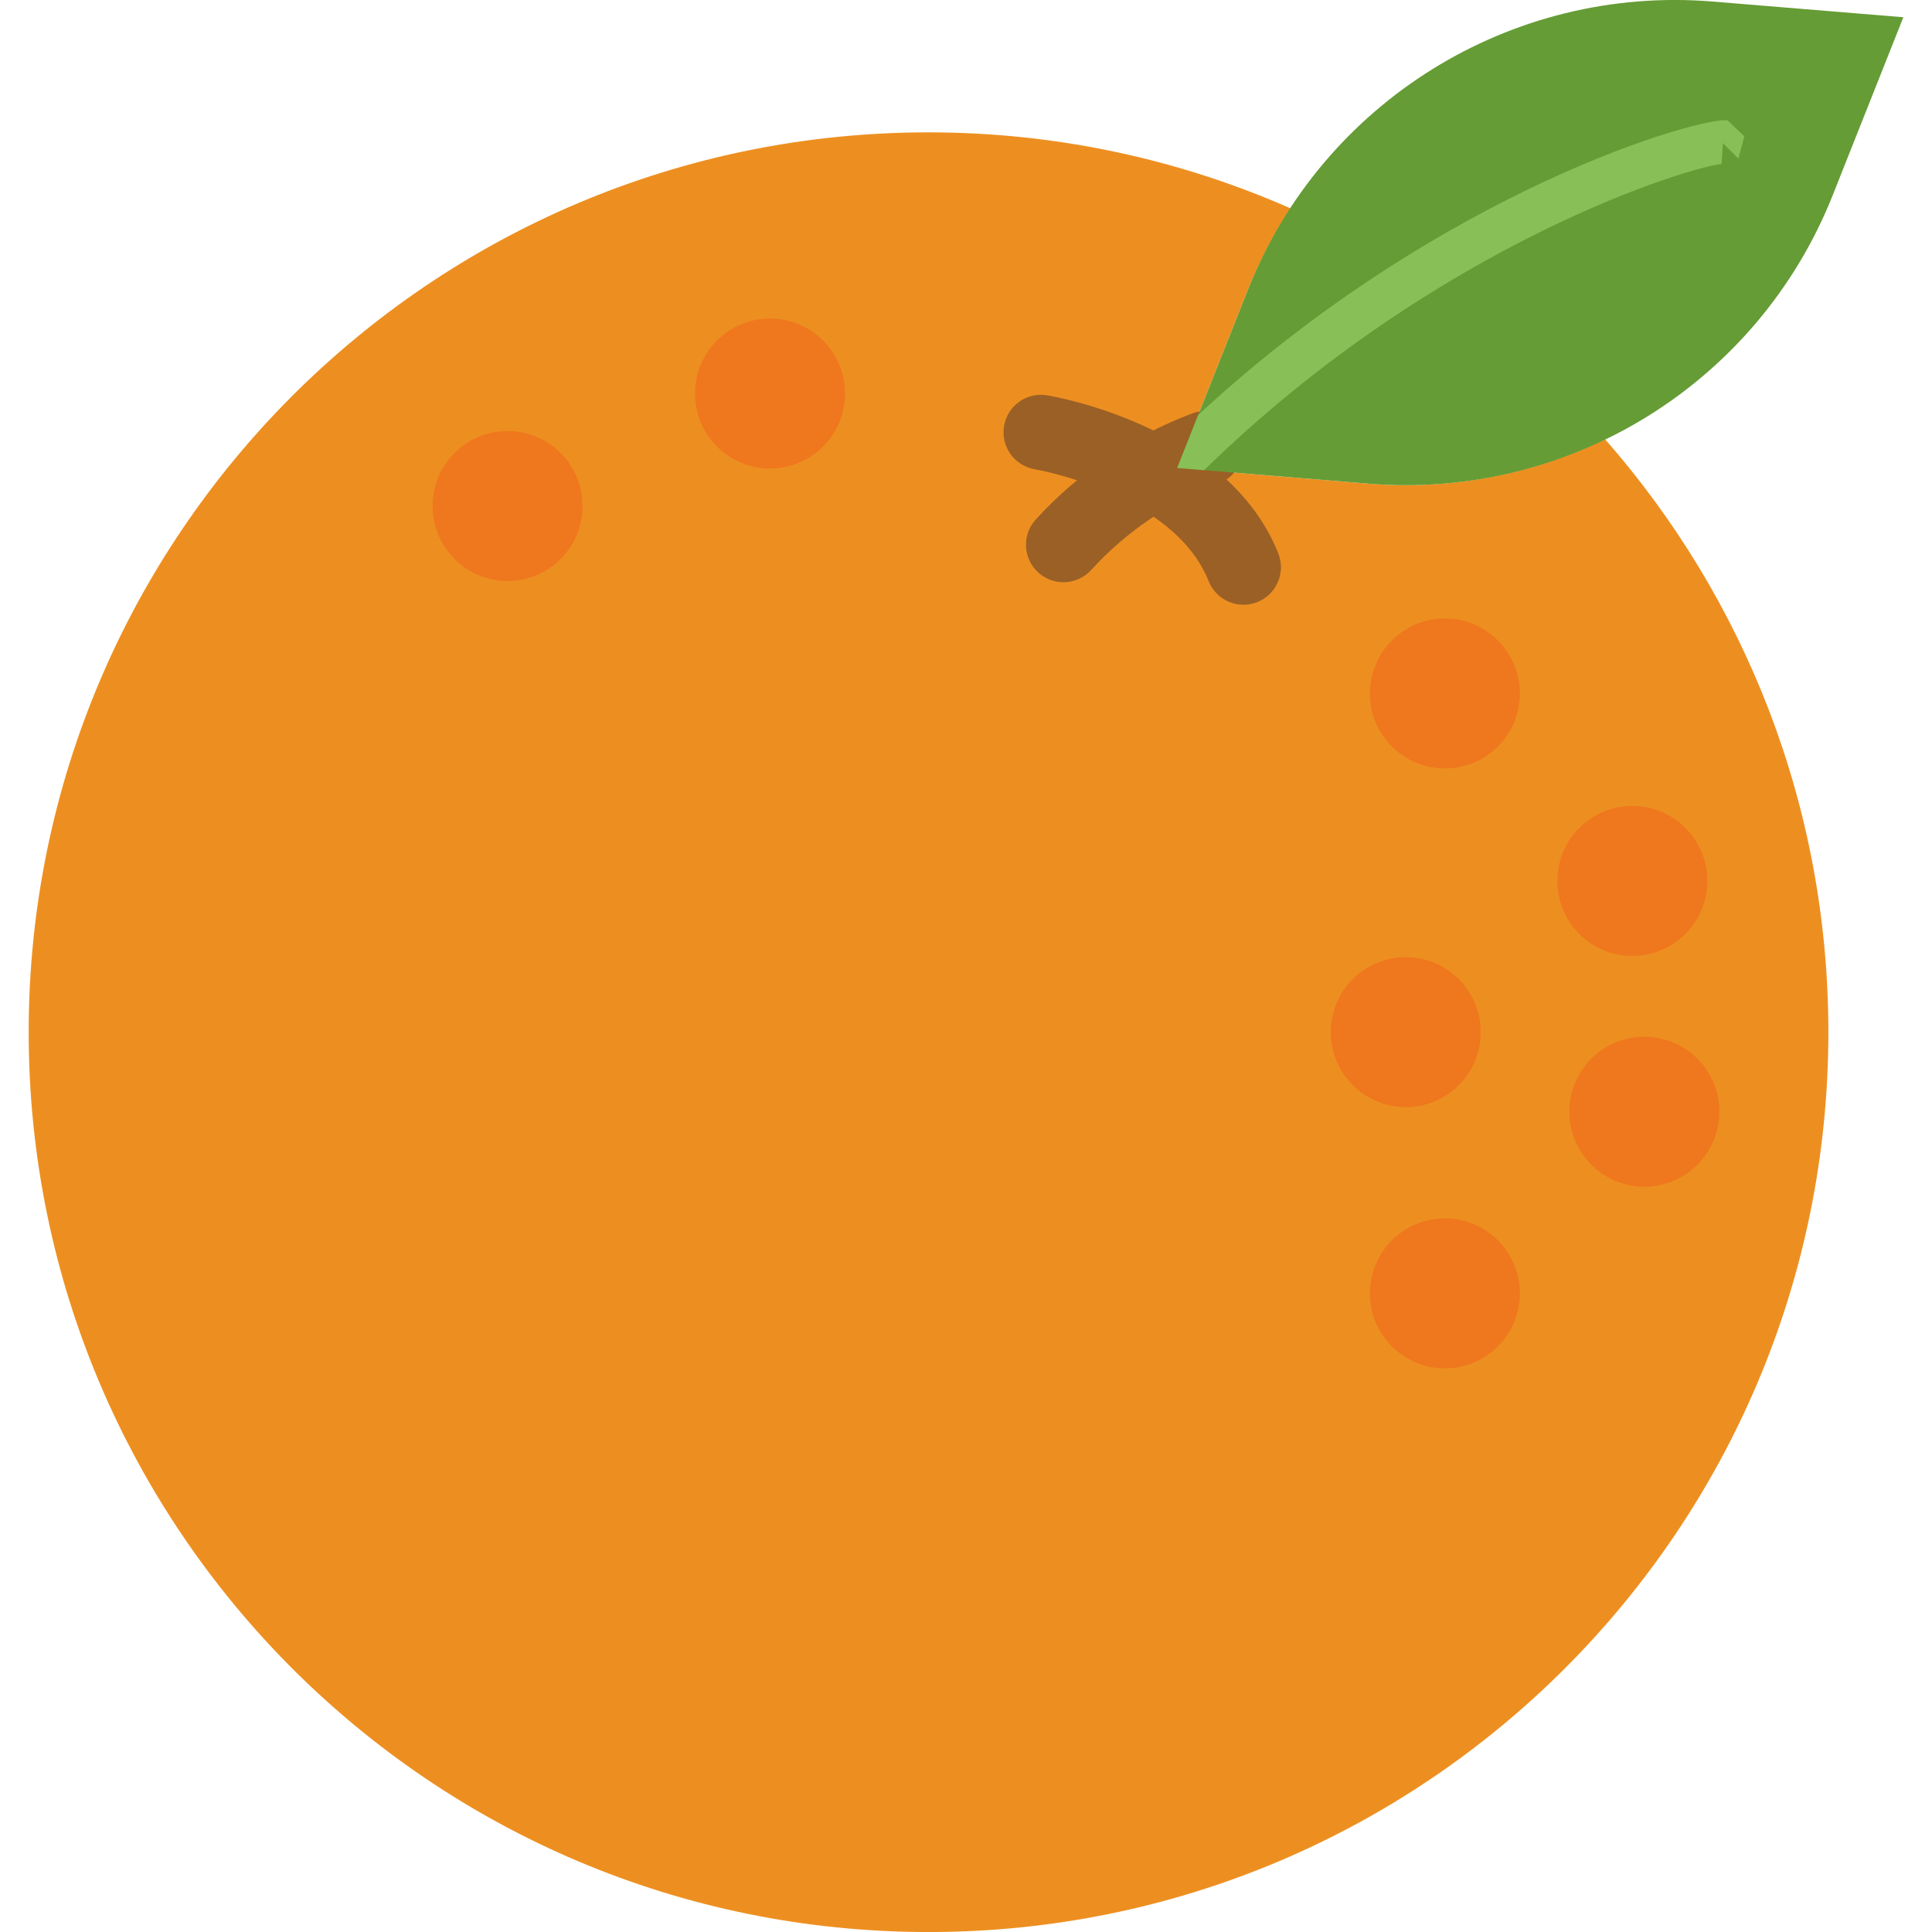
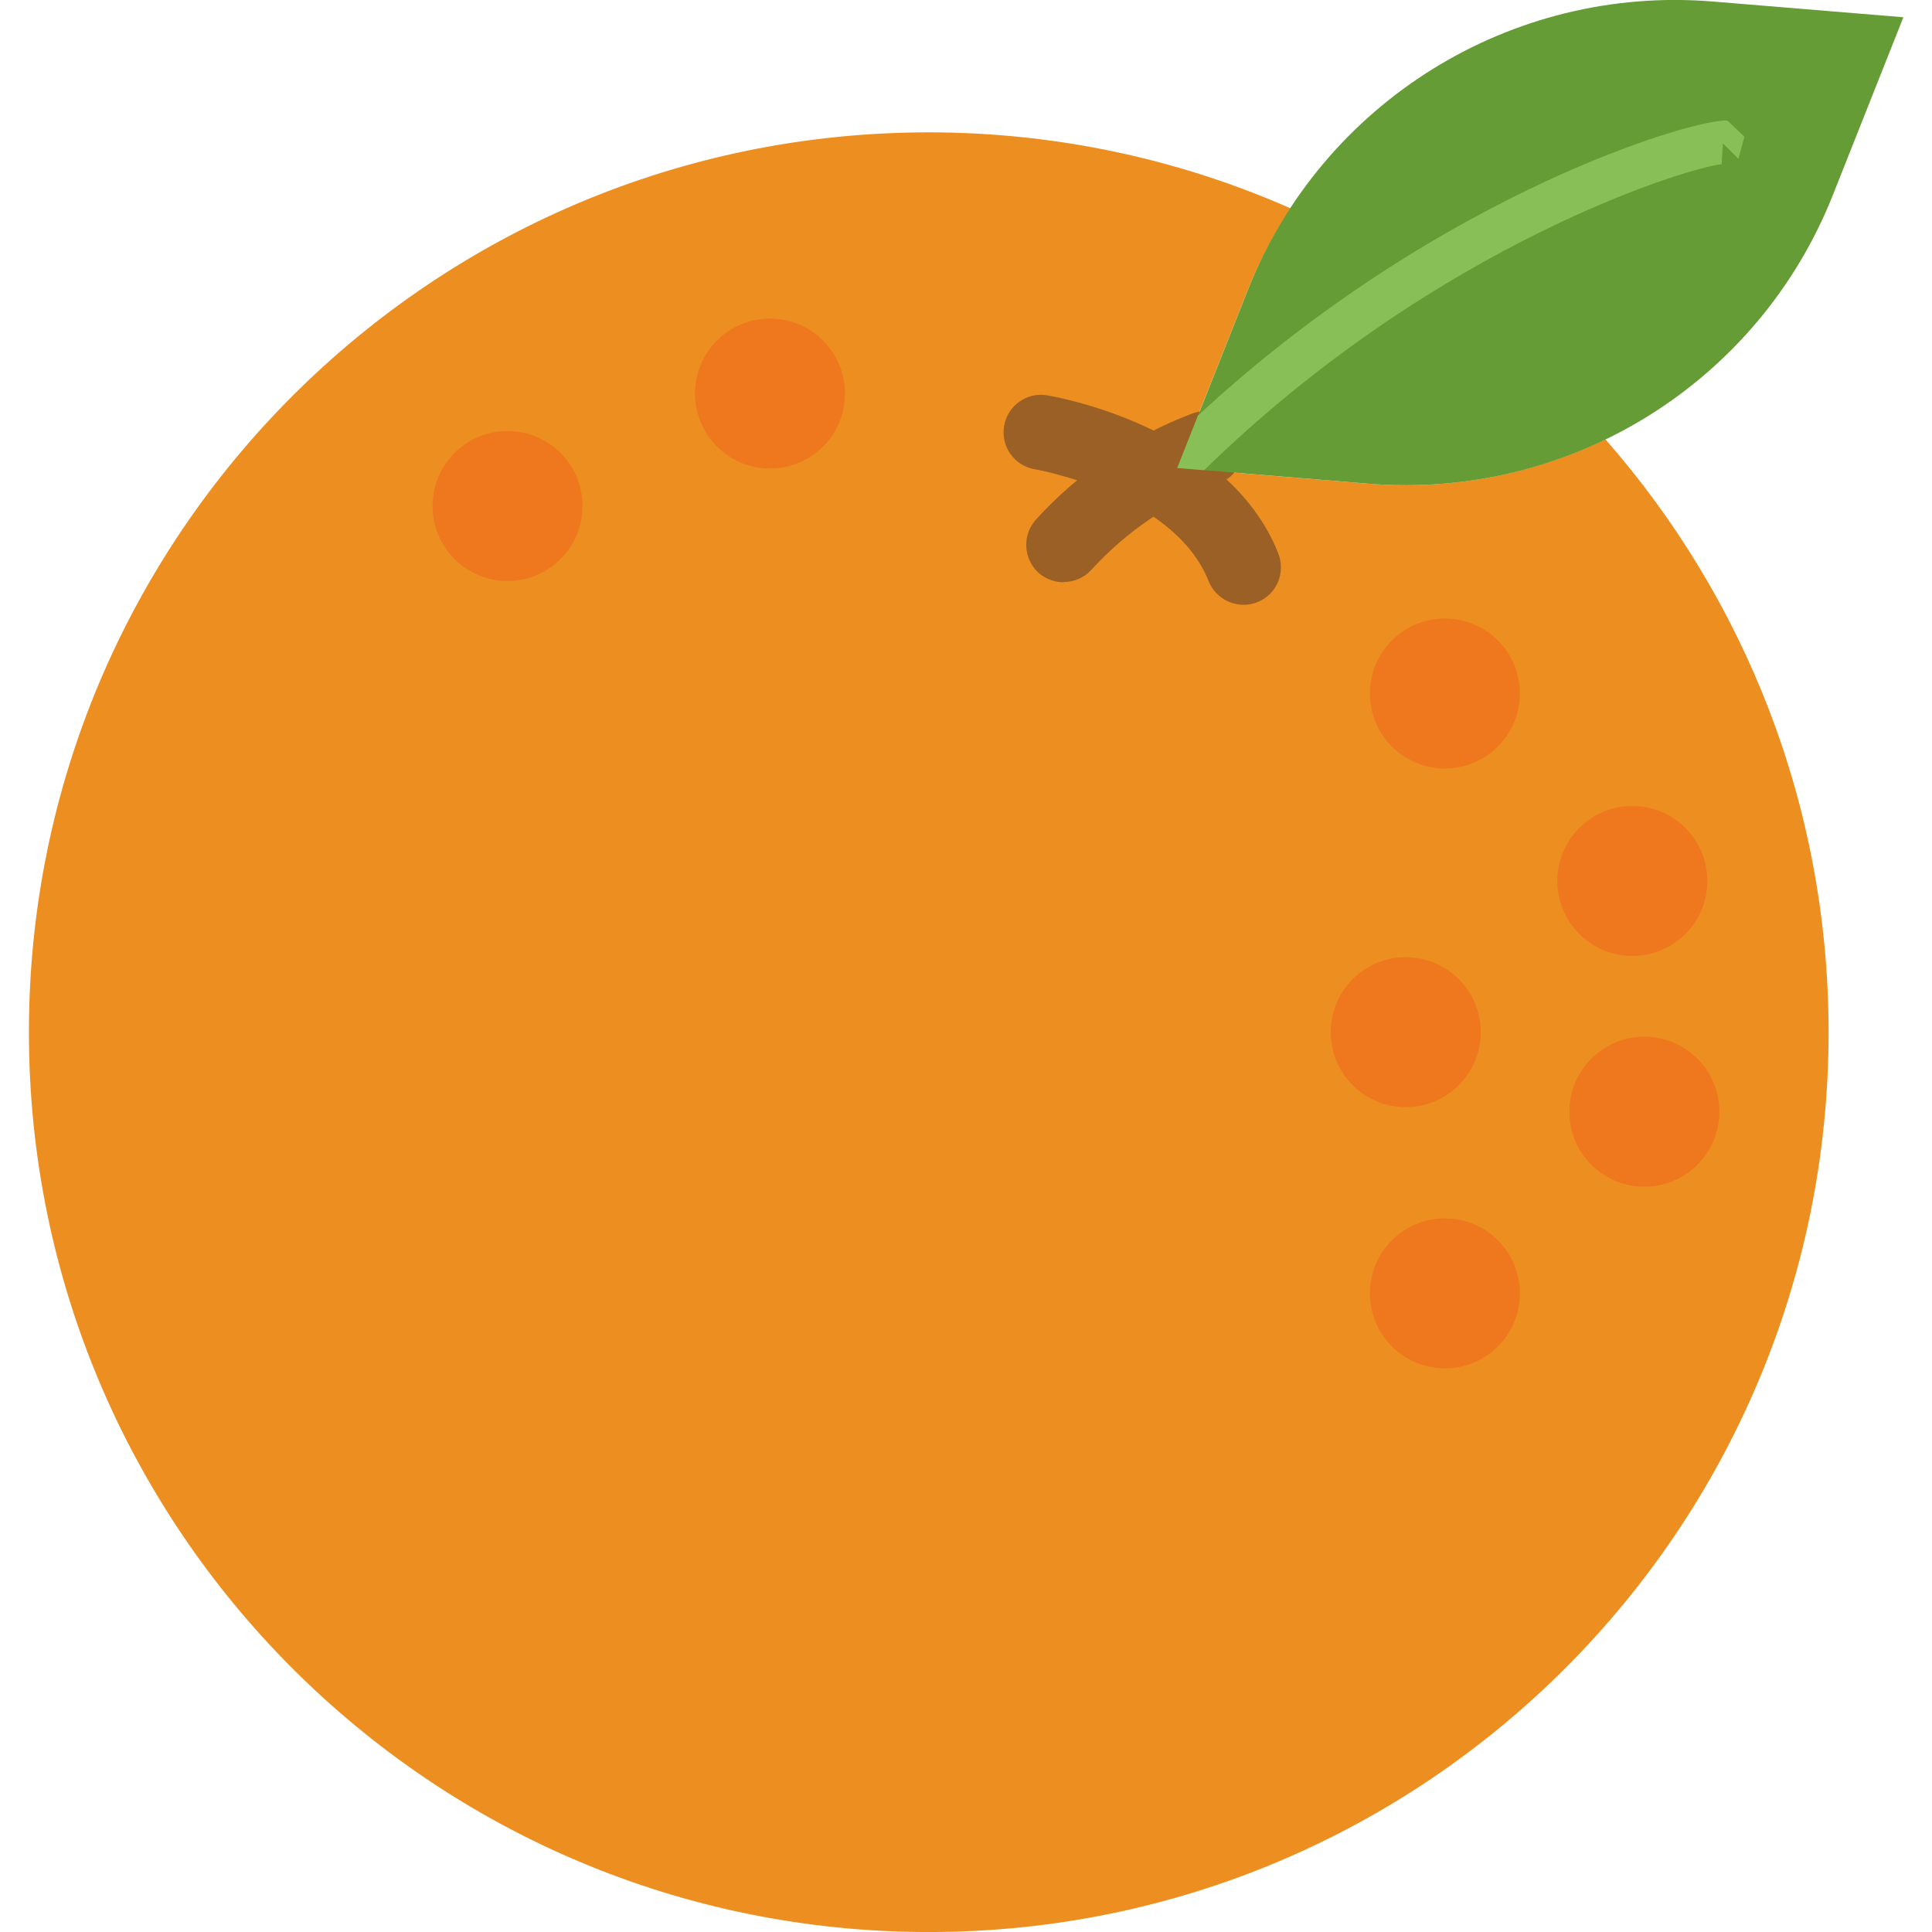
- <svg xmlns="http://www.w3.org/2000/svg" version="1.1" id="Capa_1" x="0px" y="0px" viewBox="0 0 51.529 51.529" style="enable-background:new 0 0 51.529 51.529;" xml:space="preserve">
-   <g>
-     <path style="fill:#ED8F20;" d="M36.486,12.899l-5.089-0.419l1.884-4.746c0.308-0.775,0.696-1.499,1.139-2.177   c-2.955-1.3-6.219-2.027-9.655-2.027c-13.255,0-24,10.745-24,24s10.745,24,24,24s24-10.745,24-24c0-6.059-2.25-11.59-5.954-15.813   C40.889,12.643,38.719,13.083,36.486,12.899z" />
-     <circle style="fill:#EF771D;" cx="38.537" cy="18.496" r="2" />
-     <circle style="fill:#EF771D;" cx="43.857" cy="29.651" r="2" />
-     <circle style="fill:#EF771D;" cx="43.537" cy="23.496" r="2" />
-     <circle style="fill:#EF771D;" cx="37.493" cy="27.529" r="2" />
-     <circle style="fill:#EF771D;" cx="38.537" cy="34.496" r="2" />
-     <circle style="fill:#EF771D;" cx="20.537" cy="10.496" r="2" />
-     <circle style="fill:#EF771D;" cx="13.537" cy="13.496" r="2" />
-     <g>
-       <path style="fill:#ED8F20;" d="M27.765,11.529c0,0,4.25,0.7,5.4,3.6" />
-       <path style="fill:#9B6026;" d="M33.165,16.13c-0.397,0-0.773-0.239-0.93-0.632c-0.925-2.331-4.599-2.976-4.635-2.982    c-0.544-0.092-0.912-0.606-0.821-1.151c0.09-0.543,0.603-0.912,1.147-0.822c0.197,0.032,4.824,0.831,6.168,4.218    c0.203,0.513-0.048,1.095-0.561,1.298C33.413,16.107,33.288,16.13,33.165,16.13z" />
-     </g>
-     <g>
-       <path style="fill:#ED8F20;" d="M28.365,14.529c1.037-1.14,2.345-2.025,3.787-2.567" />
-       <path style="fill:#9B6026;" d="M28.364,15.529c-0.24,0-0.481-0.086-0.673-0.26c-0.408-0.372-0.438-1.004-0.066-1.413    c1.142-1.255,2.585-2.233,4.176-2.831c0.517-0.192,1.093,0.067,1.288,0.584c0.193,0.517-0.068,1.094-0.585,1.288    c-1.295,0.486-2.471,1.283-3.4,2.304C28.906,15.419,28.636,15.529,28.364,15.529z" />
-     </g>
-     <path style="fill:#659C35;" d="M50.765,0.46l-5.089-0.419C40.301-0.401,35.27,2.722,33.281,7.734l-1.884,4.746l5.089,0.419   c5.374,0.442,10.406-2.681,12.395-7.693L50.765,0.46z" />
-     <path style="fill:#88C057;" d="M31.958,11.068l-0.561,1.413l0.718,0.059c6.258-6.111,13.059-8.117,13.803-8.164l0.035-0.559   l0.413,0.413l0.158-0.593L46.08,3.212C45.482,3.08,38.497,5.009,31.958,11.068z" />
-   </g>
-   <g>
- </g>
-   <g>
- </g>
-   <g>
- </g>
-   <g>
- </g>
-   <g>
- </g>
-   <g>
- </g>
-   <g>
- </g>
-   <g>
- </g>
-   <g>
- </g>
-   <g>
- </g>
-   <g>
- </g>
-   <g>
- </g>
-   <g>
- </g>
-   <g>
- </g>
-   <g>
- </g>
+ <svg xmlns="http://www.w3.org/2000/svg" viewBox="0 0 51.529 51.529">
+   <path d="M36.486 12.9l-5.09-.42 1.885-4.746c.31-.775.7-1.5 1.14-2.177-2.95-1.3-6.22-2.027-9.65-2.027-13.253 0-24 10.745-24 24s10.747 24 24 24 24-10.745 24-24c0-6.06-2.25-11.59-5.952-15.813-1.92.926-4.09 1.366-6.324 1.182z" fill="#ED8F20" />
+   <circle cx="38.537" cy="18.496" r="2" fill="#EF771D" />
+   <circle cx="43.857" cy="29.651" r="2" fill="#EF771D" />
+   <circle cx="43.537" cy="23.496" r="2" fill="#EF771D" />
+   <circle cx="37.493" cy="27.529" r="2" fill="#EF771D" />
+   <circle cx="38.537" cy="34.496" r="2" fill="#EF771D" />
+   <circle cx="20.537" cy="10.496" r="2" fill="#EF771D" />
+   <circle cx="13.537" cy="13.496" r="2" fill="#EF771D" />
+   <path d="M27.765 11.53s4.25.7 5.4 3.6" fill="#ED8F20" />
+   <path d="M33.165 16.13c-.397 0-.773-.24-.93-.632-.925-2.33-4.6-2.976-4.635-2.982-.544-.092-.912-.606-.82-1.15.09-.544.602-.913 1.146-.823.197.032 4.824.83 6.168 4.218.203.52-.048 1.1-.56 1.3-.12.05-.246.07-.37.07z" fill="#9B6026" />
+   <path d="M28.365 14.53c1.037-1.14 2.345-2.026 3.787-2.568" fill="#ED8F20" />
+   <path d="M28.364 15.53c-.24 0-.48-.087-.673-.26-.4-.373-.43-1.005-.06-1.414 1.14-1.255 2.587-2.233 4.178-2.83.518-.193 1.094.066 1.29.583.192.51-.07 1.09-.586 1.28-1.295.486-2.47 1.283-3.4 2.304-.2.22-.47.33-.74.33z" fill="#9B6026" />
+   <path d="M50.765.46l-5.09-.42C40.302-.4 35.27 2.723 33.282 7.735L31.4 12.48l5.09.42c5.372.44 10.404-2.68 12.393-7.693L50.766.46z" fill="#659C35" />
+   <path d="M31.958 11.068l-.56 1.413.717.06c6.258-6.11 13.06-8.11 13.803-8.16l.035-.56.413.417.158-.592-.444-.424c-.598-.132-7.583 1.797-14.122 7.856z" fill="#88C057" />
</svg>
